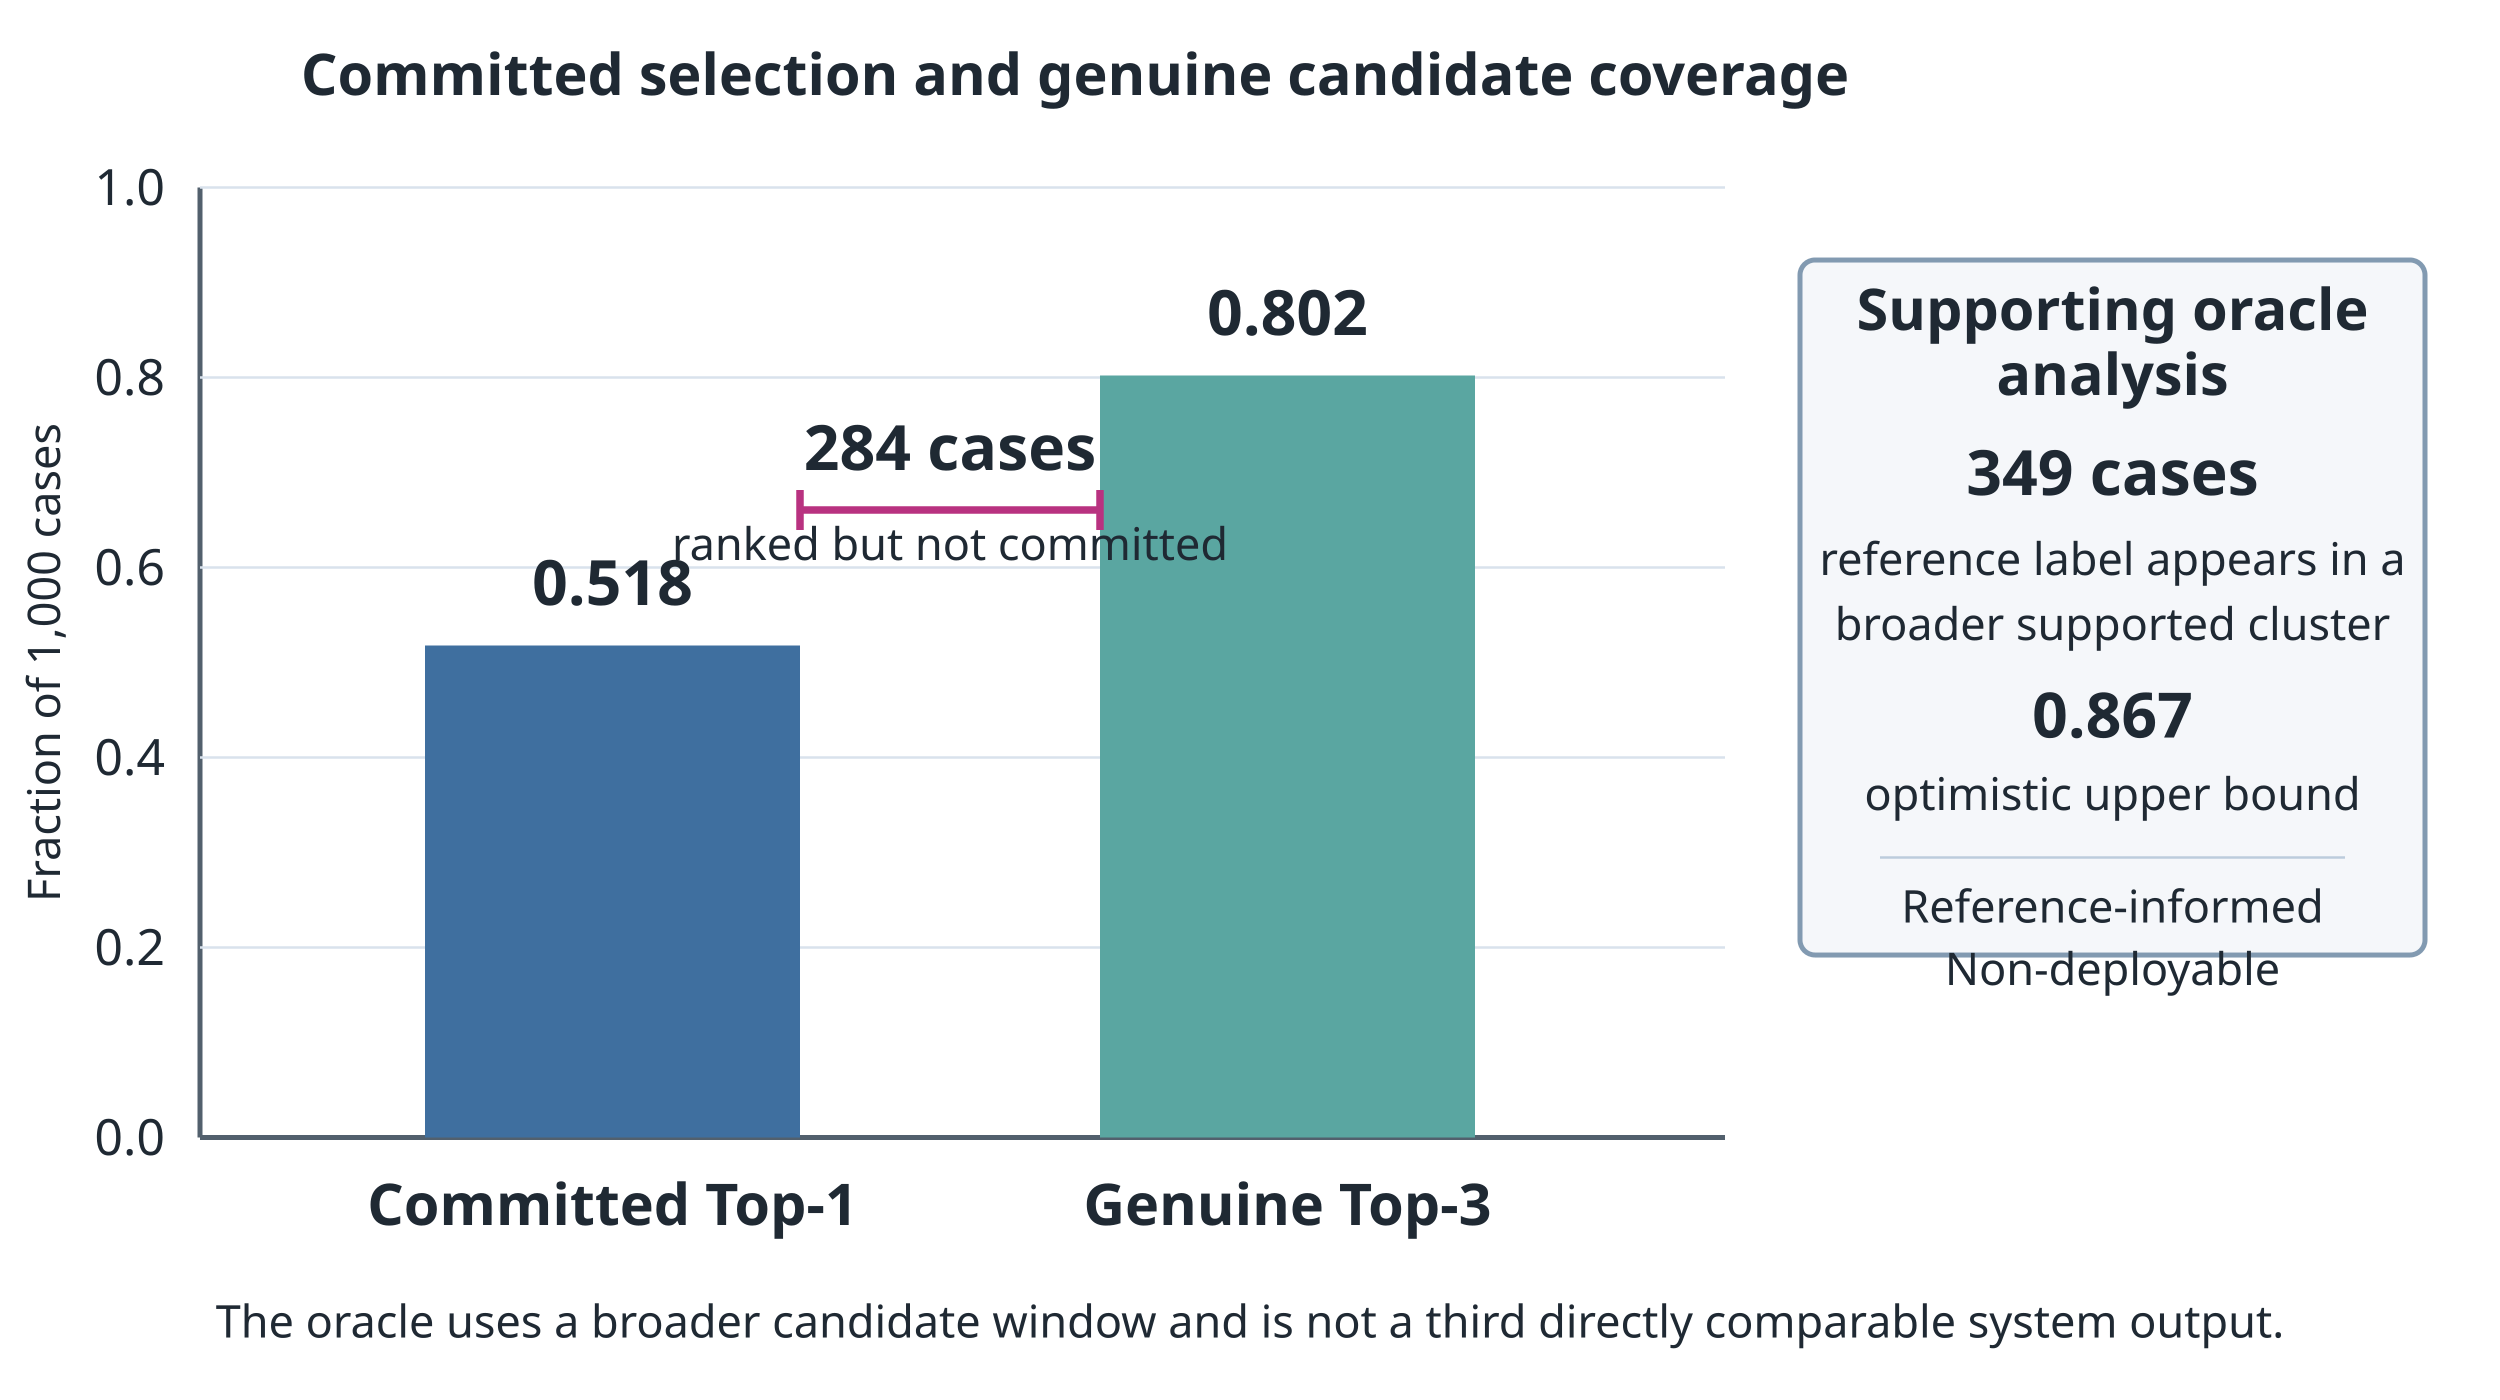
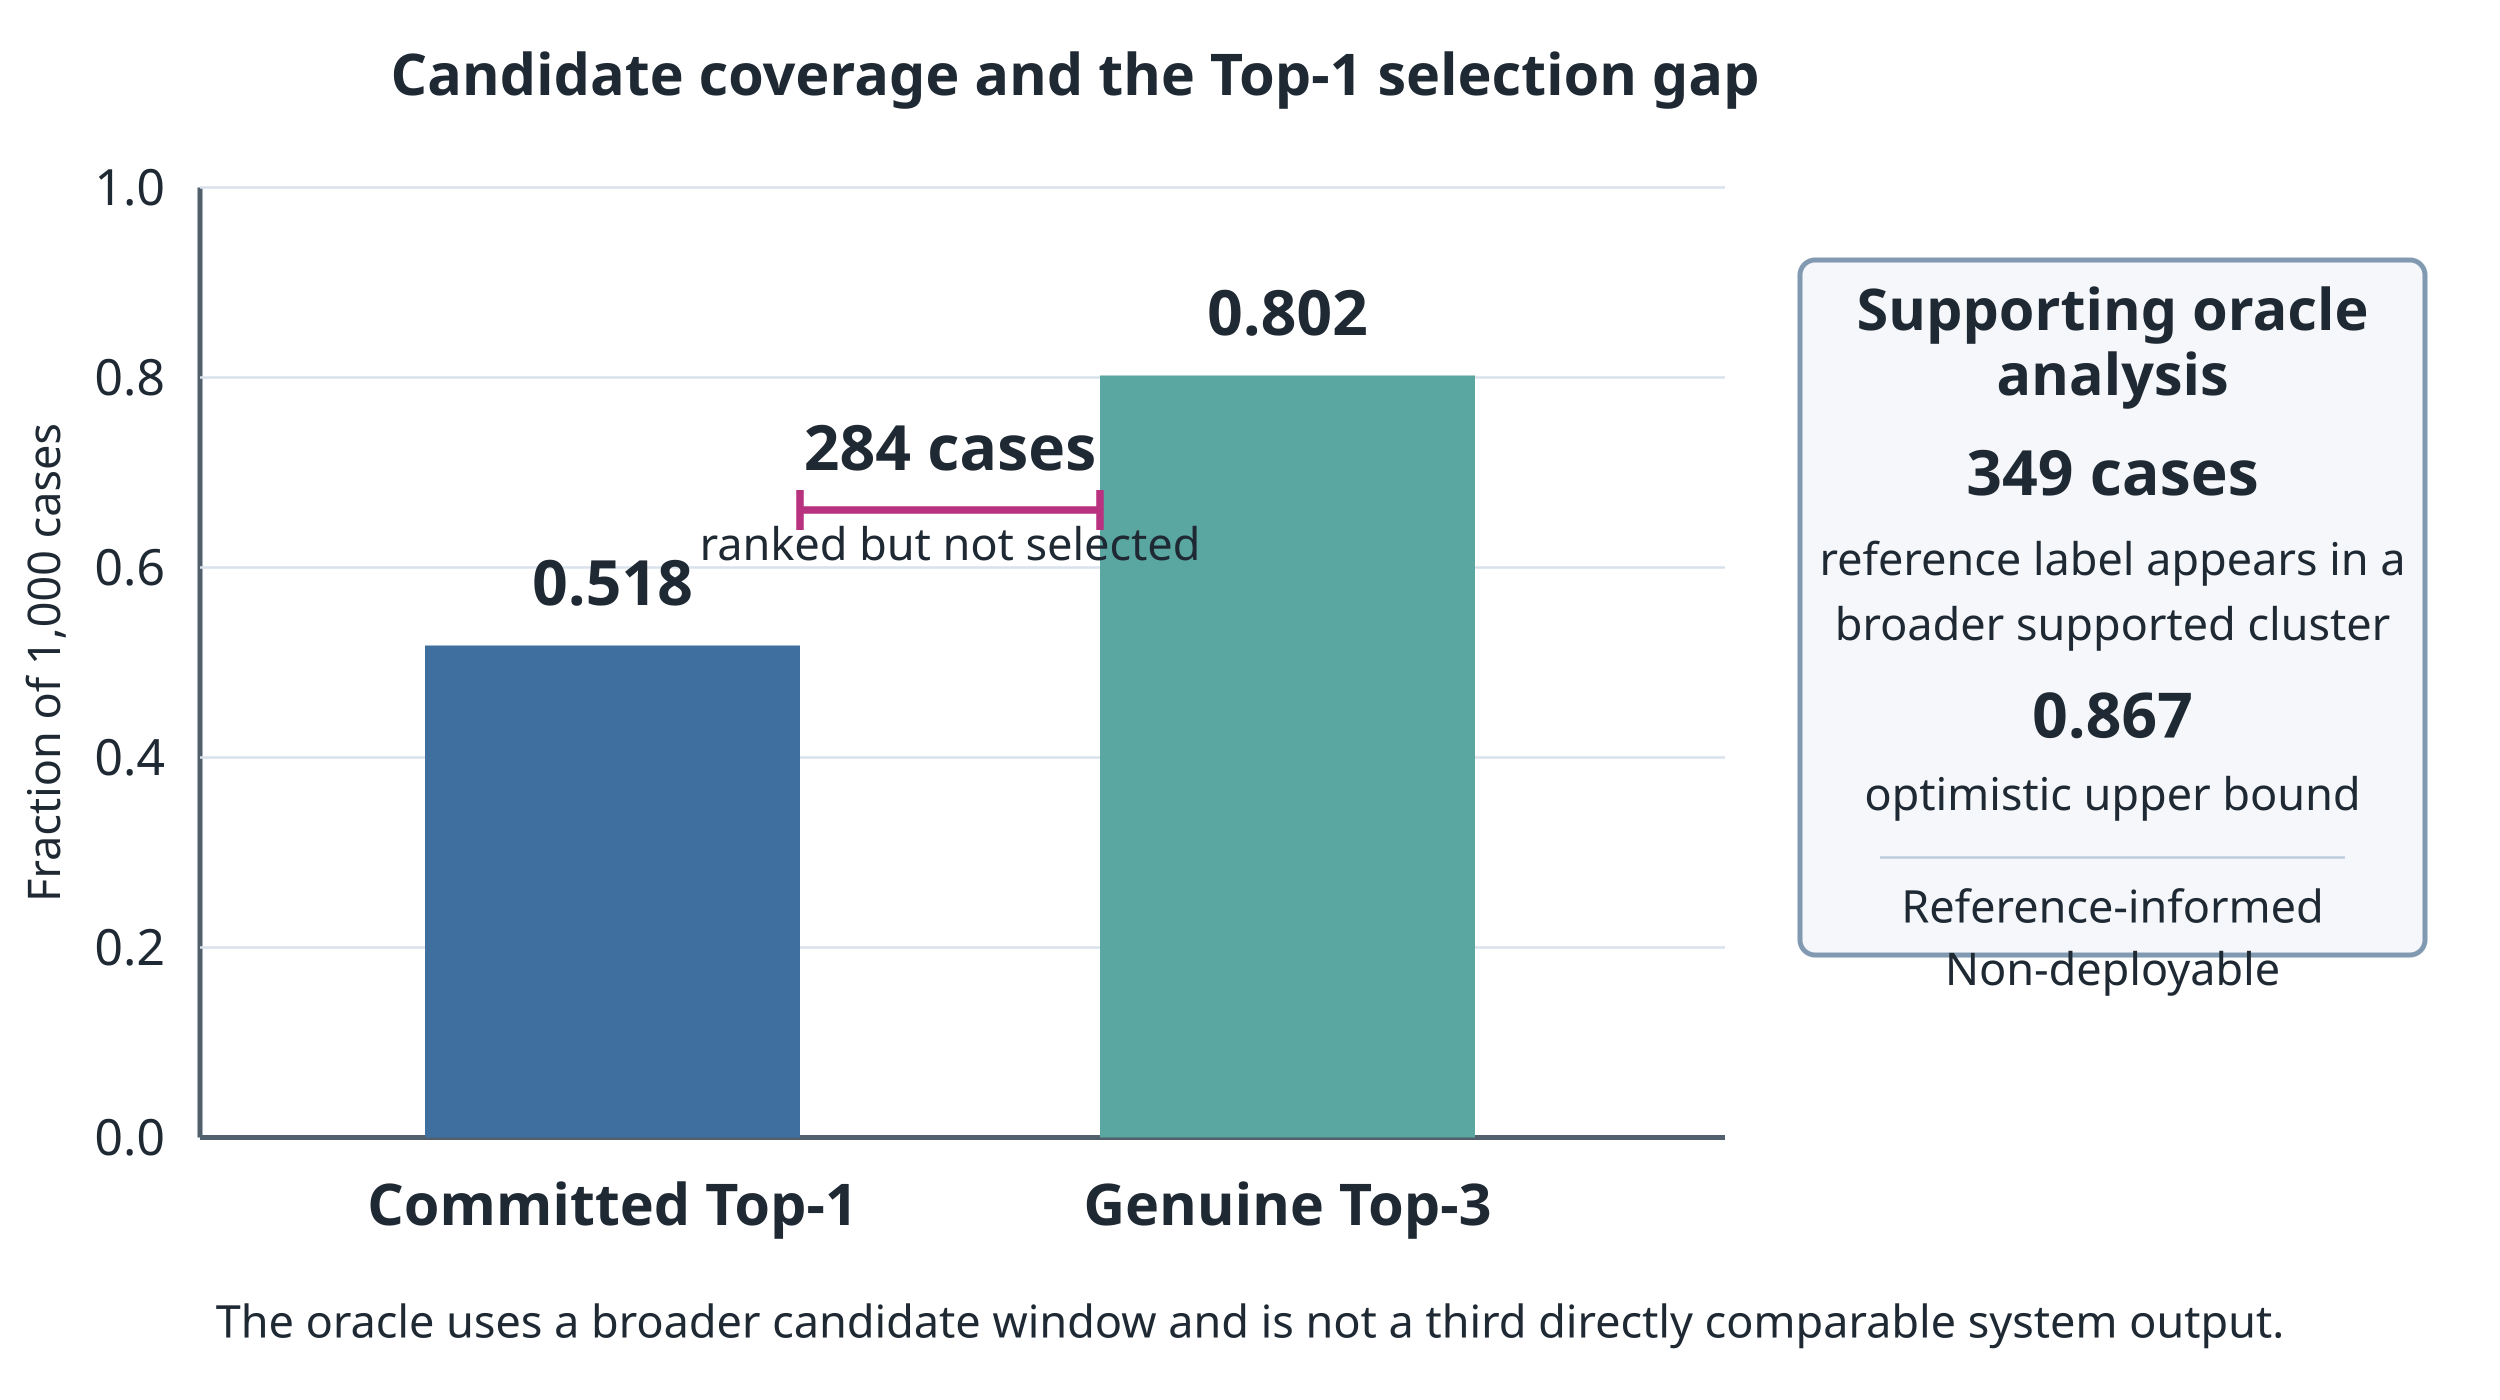
<svg xmlns="http://www.w3.org/2000/svg" width="1000" height="560" viewBox="0 0 1000 560">
  <rect width="1000" height="560" fill="#ffffff" />
  <style>
    text { font-family: Verdana; fill: #1f2933; }
    .axis { stroke: #52606d; stroke-width: 2; }
    .grid { stroke: #d9e2ec; stroke-width: 1; }
    .tick { font-size: 20px; }
    .label { font-size: 23px; font-weight: 600; }
    .value { font-size: 25px; font-weight: 700; }
    .small { font-size: 18px; }
  </style>
-   <text x="430" y="38" text-anchor="middle" class="label">Committed selection and genuine candidate coverage</text>
+   <text x="430" y="38" text-anchor="middle" class="label">Candidate coverage and the Top-1 selection gap</text>
  <line x1="80" y1="455" x2="690" y2="455" class="axis" />
  <line x1="80" y1="75" x2="80" y2="455" class="axis" />
  <line x1="80" y1="379" x2="690" y2="379" class="grid" />
  <line x1="80" y1="303" x2="690" y2="303" class="grid" />
  <line x1="80" y1="227" x2="690" y2="227" class="grid" />
  <line x1="80" y1="151" x2="690" y2="151" class="grid" />
  <line x1="80" y1="75" x2="690" y2="75" class="grid" />
  <text x="66" y="462" text-anchor="end" class="tick">0.0</text>
  <text x="66" y="386" text-anchor="end" class="tick">0.2</text>
  <text x="66" y="310" text-anchor="end" class="tick">0.4</text>
  <text x="66" y="234" text-anchor="end" class="tick">0.6</text>
  <text x="66" y="158" text-anchor="end" class="tick">0.8</text>
  <text x="66" y="82" text-anchor="end" class="tick">1.0</text>
  <text x="24" y="265" text-anchor="middle" class="small" transform="rotate(-90 24 265)">Fraction of 1,000 cases</text>
  <rect x="170" y="258.2" width="150" height="196.8" fill="#3f6f9f" />
  <rect x="440" y="150.2" width="150" height="304.8" fill="#5aa6a1" />
  <text x="245" y="242" text-anchor="middle" class="value">0.518</text>
  <text x="515" y="134" text-anchor="middle" class="value">0.802</text>
  <text x="245" y="490" text-anchor="middle" class="label">Committed Top-1</text>
  <text x="515" y="490" text-anchor="middle" class="label">Genuine Top-3</text>
  <line x1="320" y1="204" x2="440" y2="204" stroke="#b83280" stroke-width="3" />
  <line x1="320" y1="196" x2="320" y2="212" stroke="#b83280" stroke-width="3" />
  <line x1="440" y1="196" x2="440" y2="212" stroke="#b83280" stroke-width="3" />
  <text x="380" y="188" text-anchor="middle" class="value" fill="#8e2464">284 cases</text>
-   <text x="380" y="224" text-anchor="middle" class="small">ranked but not committed</text>
+   <text x="380" y="224" text-anchor="middle" class="small">ranked but not selected</text>
  <rect x="720" y="104" width="250" height="278" rx="6" fill="#f5f7fa" stroke="#829ab1" stroke-width="2" />
  <text x="845" y="132" text-anchor="middle" class="label">Supporting oracle</text>
  <text x="845" y="158" text-anchor="middle" class="label">analysis</text>
  <text x="845" y="198" text-anchor="middle" class="value">349 cases</text>
  <text x="845" y="230" text-anchor="middle" class="small">reference label appears in a</text>
  <text x="845" y="256" text-anchor="middle" class="small">broader supported cluster</text>
  <text x="845" y="295" text-anchor="middle" class="value">0.867</text>
  <text x="845" y="324" text-anchor="middle" class="small">optimistic upper bound</text>
  <line x1="752" y1="343" x2="938" y2="343" stroke="#bcccdc" stroke-width="1" />
  <text x="845" y="369" text-anchor="middle" class="small">Reference-informed</text>
  <text x="845" y="394" text-anchor="middle" class="small">Non-deployable</text>
  <text x="500" y="535" text-anchor="middle" class="small">The oracle uses a broader candidate window and is not a third directly comparable system output.</text>
</svg>
